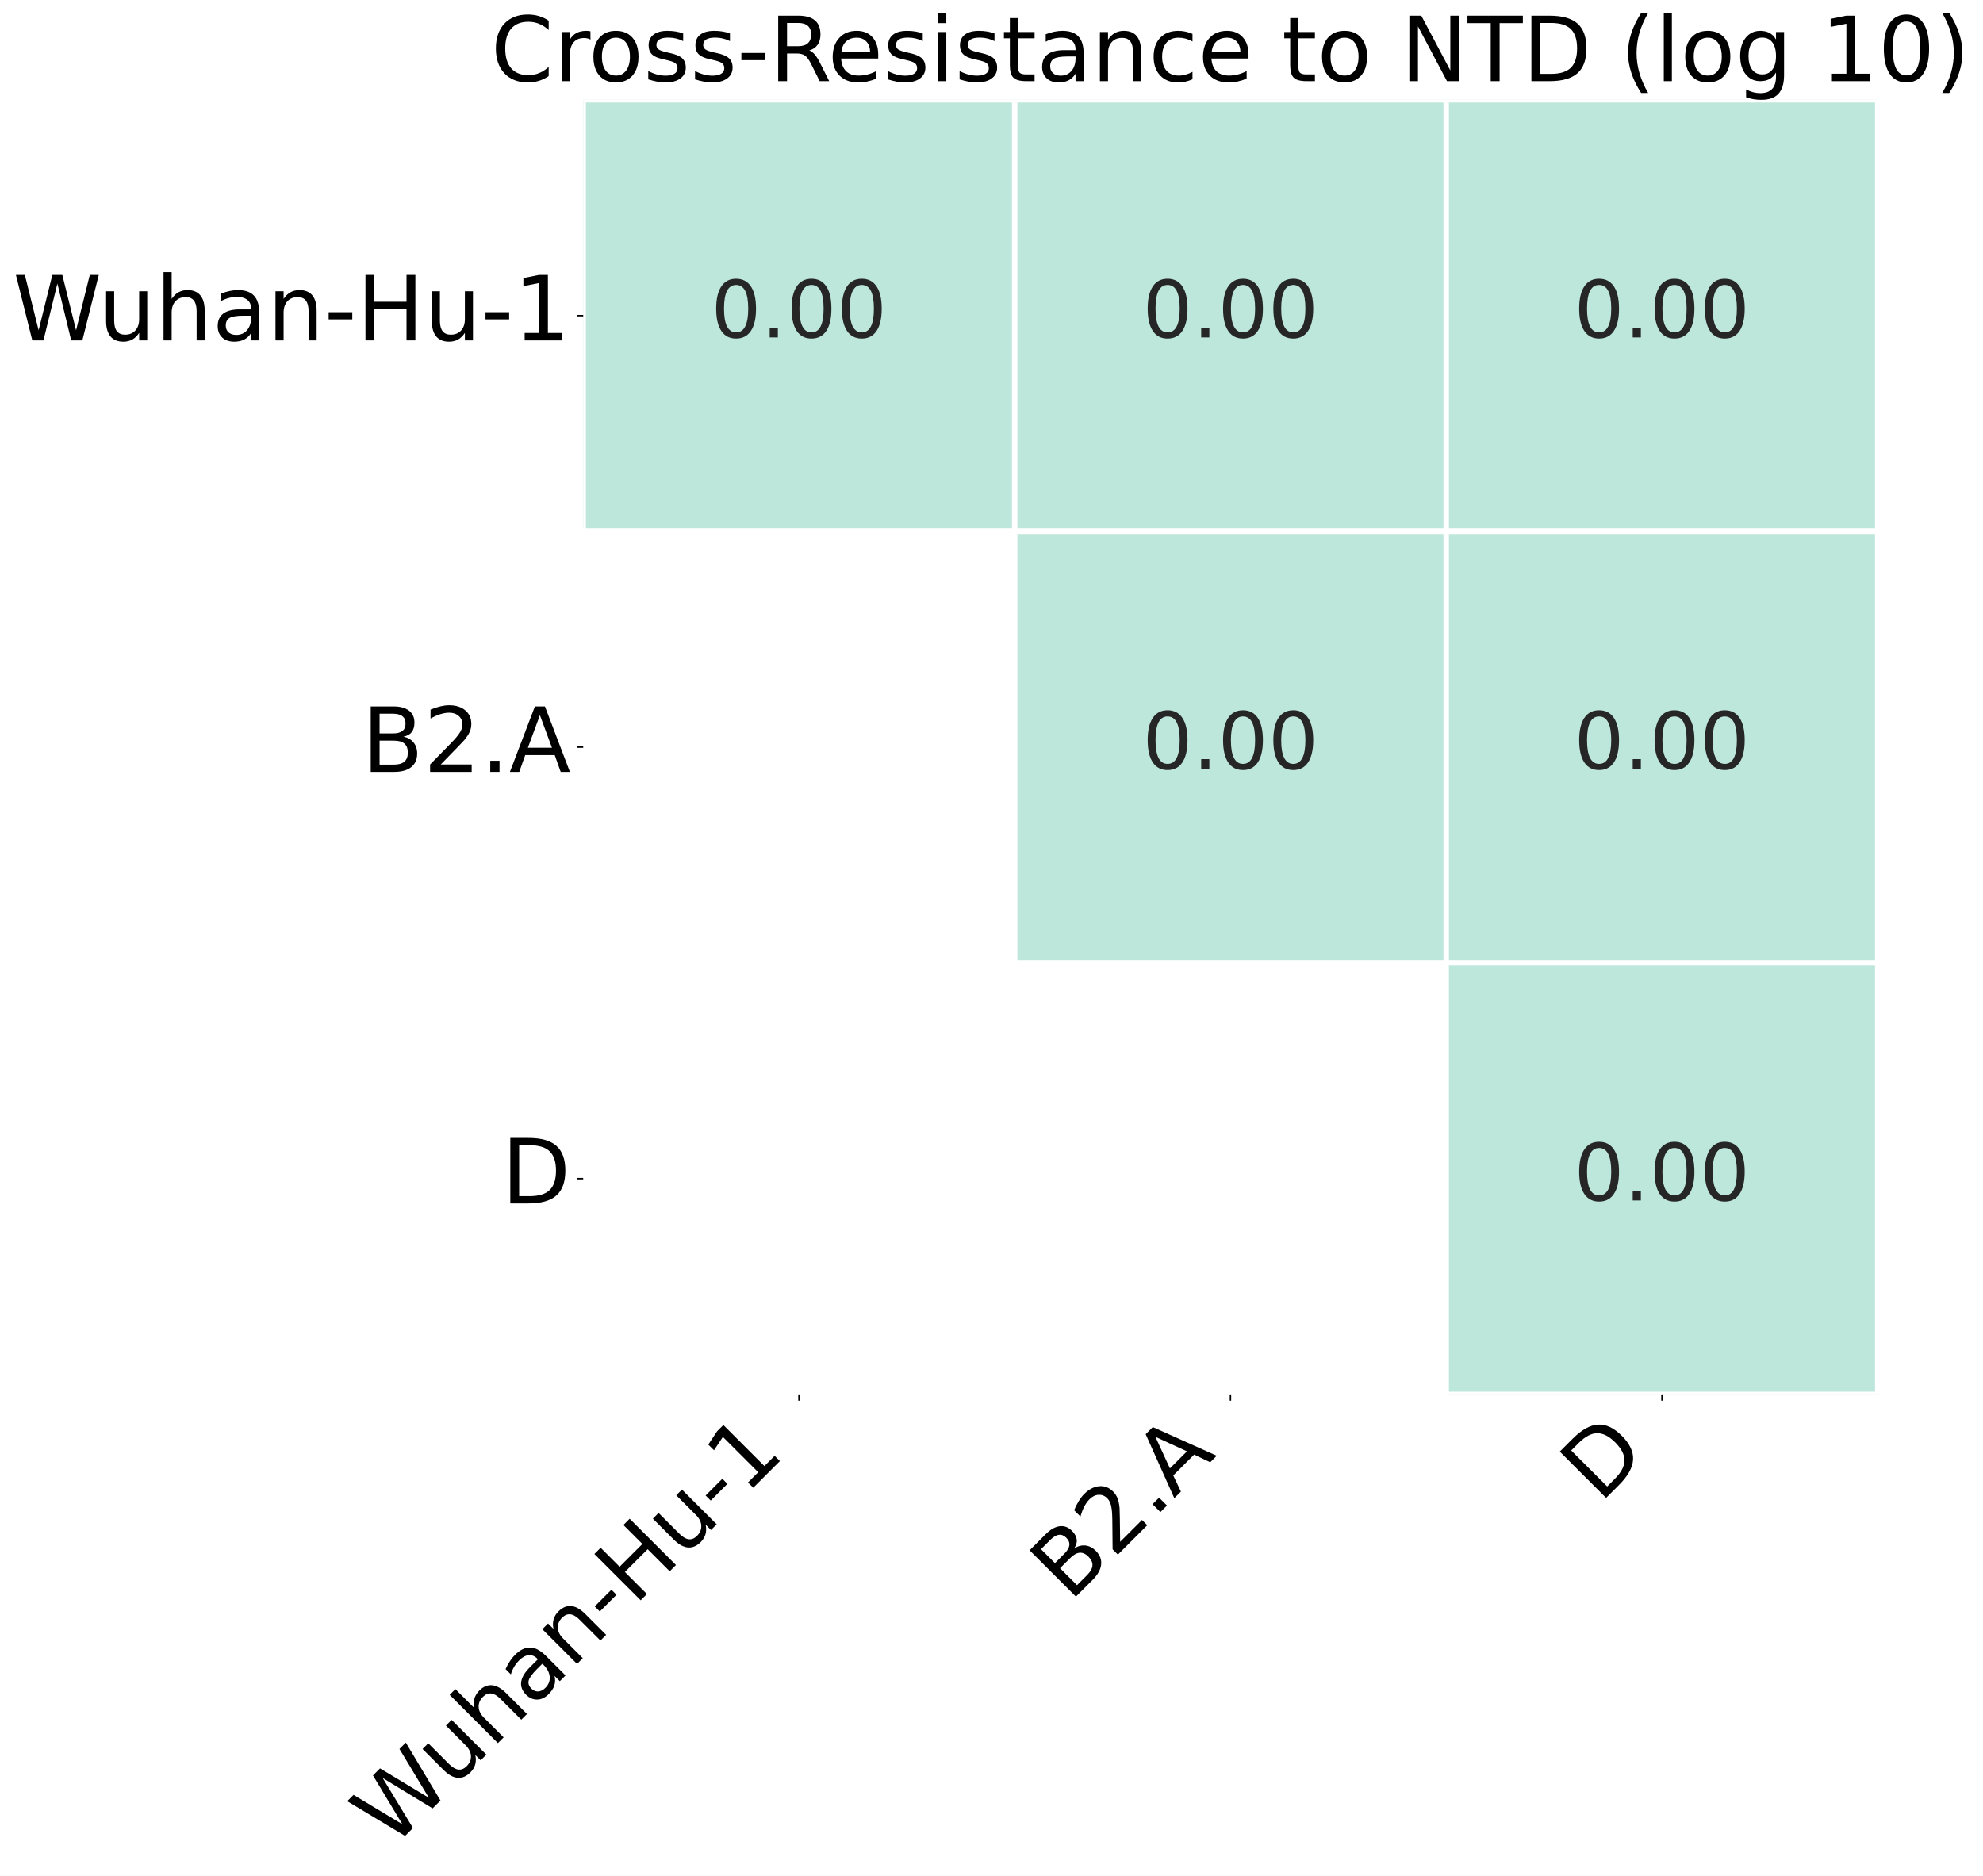
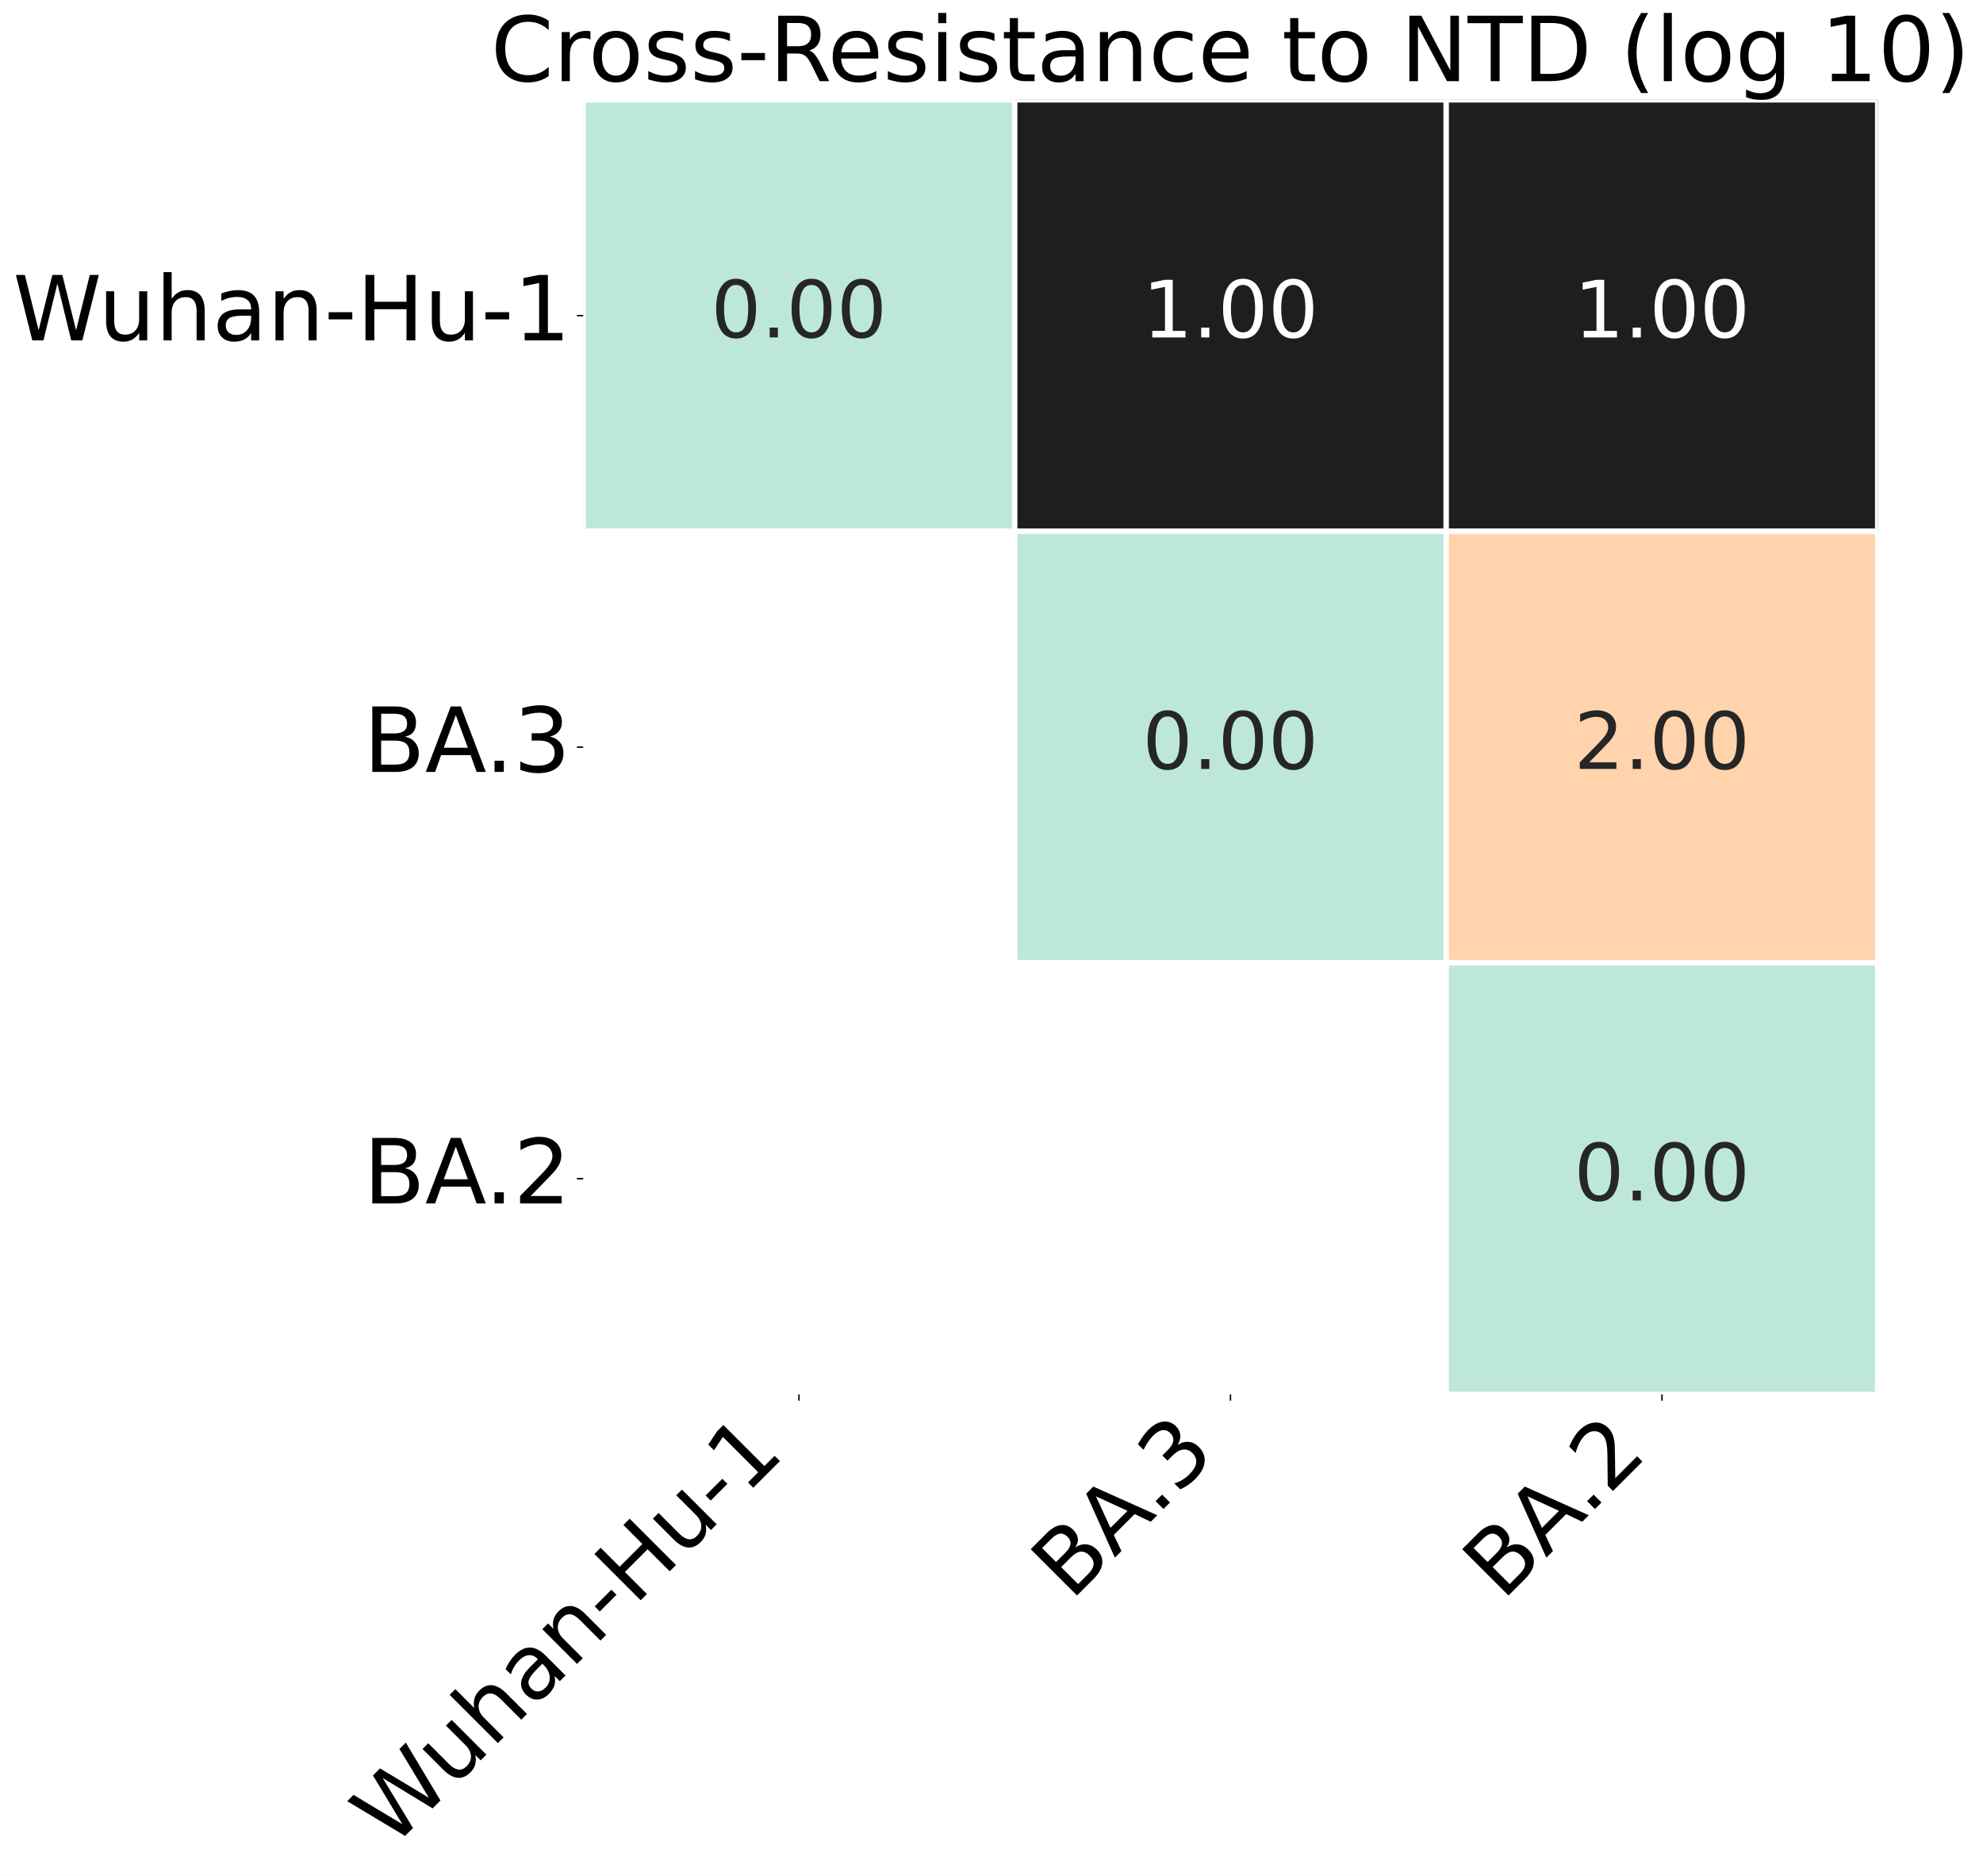
<svg xmlns="http://www.w3.org/2000/svg" xmlns:xlink="http://www.w3.org/1999/xlink" width="1104.053pt" height="1044.29pt" viewBox="0 0 1104.053 1044.29" version="1.1">
  <defs>
    <style type="text/css">*{stroke-linejoin: round; stroke-linecap: butt}</style>
  </defs>
  <g id="figure_1">
    <g id="patch_1">
      <path d="M 0 1044.29  L 1104.053 1044.29  L 1104.053 0  L 0 0  z " style="fill: #ffffff" />
    </g>
    <g id="axes_1">
      <g id="patch_2">
        <path d="M 324.708 776.311  L 1045.428 776.311  L 1045.428 55.591  L 324.708 55.591  z " style="fill: #ffffff" />
      </g>
      <g id="QuadMesh_1">
-         <path d="M 324.708 55.591  L 564.948 55.591  L 564.948 295.831  L 324.708 295.831  L 324.708 55.591  " clip-path="url(#pbcde91e029)" style="fill: #bde7db; stroke: #ffffff; stroke-width: 3" />
-         <path d="M 564.948 55.591  L 805.188 55.591  L 805.188 295.831  L 564.948 295.831  L 564.948 55.591  " clip-path="url(#pbcde91e029)" style="fill: #bde7db; stroke: #ffffff; stroke-width: 3" />
-         <path d="M 805.188 55.591  L 1045.428 55.591  L 1045.428 295.831  L 805.188 295.831  L 805.188 55.591  " clip-path="url(#pbcde91e029)" style="fill: #bde7db; stroke: #ffffff; stroke-width: 3" />
-         <path d="M 324.708 295.831  L 564.948 295.831  L 564.948 536.071  L 324.708 536.071  L 324.708 295.831  " clip-path="url(#pbcde91e029)" style="fill: none; stroke: #ffffff; stroke-width: 3" />
-         <path d="M 564.948 295.831  L 805.188 295.831  L 805.188 536.071  L 564.948 536.071  L 564.948 295.831  " clip-path="url(#pbcde91e029)" style="fill: #bde7db; stroke: #ffffff; stroke-width: 3" />
-         <path d="M 805.188 295.831  L 1045.428 295.831  L 1045.428 536.071  L 805.188 536.071  L 805.188 295.831  " clip-path="url(#pbcde91e029)" style="fill: #bde7db; stroke: #ffffff; stroke-width: 3" />
-         <path d="M 324.708 536.071  L 564.948 536.071  L 564.948 776.311  L 324.708 776.311  L 324.708 536.071  " clip-path="url(#pbcde91e029)" style="fill: none; stroke: #ffffff; stroke-width: 3" />
-         <path d="M 564.948 536.071  L 805.188 536.071  L 805.188 776.311  L 564.948 776.311  L 564.948 536.071  " clip-path="url(#pbcde91e029)" style="fill: none; stroke: #ffffff; stroke-width: 3" />
-         <path d="M 805.188 536.071  L 1045.428 536.071  L 1045.428 776.311  L 805.188 776.311  L 805.188 536.071  " clip-path="url(#pbcde91e029)" style="fill: #bde7db; stroke: #ffffff; stroke-width: 3" />
+         <path d="M 324.708 55.591  L 564.948 55.591  L 564.948 295.831  L 324.708 295.831  L 324.708 55.591  " clip-path="url(#p6e8a8e65ee)" style="fill: #bde7db; stroke: #ffffff; stroke-width: 3" />
+         <path d="M 564.948 55.591  L 805.188 55.591  L 805.188 295.831  L 564.948 295.831  L 564.948 55.591  " clip-path="url(#p6e8a8e65ee)" style="fill: #1f1e1e; stroke: #ffffff; stroke-width: 3" />
+         <path d="M 805.188 55.591  L 1045.428 55.591  L 1045.428 295.831  L 805.188 295.831  L 805.188 55.591  " clip-path="url(#p6e8a8e65ee)" style="fill: #1f1e1e; stroke: #ffffff; stroke-width: 3" />
+         <path d="M 324.708 295.831  L 564.948 295.831  L 564.948 536.071  L 324.708 536.071  L 324.708 295.831  " clip-path="url(#p6e8a8e65ee)" style="fill: none; stroke: #ffffff; stroke-width: 3" />
+         <path d="M 564.948 295.831  L 805.188 295.831  L 805.188 536.071  L 564.948 536.071  L 564.948 295.831  " clip-path="url(#p6e8a8e65ee)" style="fill: #bde7db; stroke: #ffffff; stroke-width: 3" />
+         <path d="M 805.188 295.831  L 1045.428 295.831  L 1045.428 536.071  L 805.188 536.071  L 805.188 295.831  " clip-path="url(#p6e8a8e65ee)" style="fill: #ffd4ac; stroke: #ffffff; stroke-width: 3" />
+         <path d="M 324.708 536.071  L 564.948 536.071  L 564.948 776.311  L 324.708 776.311  L 324.708 536.071  " clip-path="url(#p6e8a8e65ee)" style="fill: none; stroke: #ffffff; stroke-width: 3" />
+         <path d="M 564.948 536.071  L 805.188 536.071  L 805.188 776.311  L 564.948 776.311  L 564.948 536.071  " clip-path="url(#p6e8a8e65ee)" style="fill: none; stroke: #ffffff; stroke-width: 3" />
+         <path d="M 805.188 536.071  L 1045.428 536.071  L 1045.428 776.311  L 805.188 776.311  L 805.188 536.071  " clip-path="url(#p6e8a8e65ee)" style="fill: #bde7db; stroke: #ffffff; stroke-width: 3" />
      </g>
      <g id="matplotlib.axis_1">
        <g id="xtick_1">
          <g id="line2d_1">
            <defs>
-               <path id="m74c49e54db" d="M 0 0  L 0 3.5  " style="stroke: #000000; stroke-width: 0.8" />
+               <path id="m923bc10a06" d="M 0 0  L 0 3.5  " style="stroke: #000000; stroke-width: 0.8" />
            </defs>
            <g>
-               <use xlink:href="#m74c49e54db" x="444.828" y="776.311" style="stroke: #000000; stroke-width: 0.8" />
+               <use xlink:href="#m923bc10a06" x="444.828" y="776.311" style="stroke: #000000; stroke-width: 0.8" />
            </g>
          </g>
          <g id="text_1">
            <g transform="translate(217.9128 1029.737) rotate(-45) scale(0.5 -0.5)">
              <defs>
                <path id="DejaVuSans-57" d="M 213 4666  L 850 4666  L 1831 722  L 2809 4666  L 3519 4666  L 4500 722  L 5478 4666  L 6119 4666  L 4947 0  L 4153 0  L 3169 4050  L 2175 0  L 1381 0  L 213 4666  z " transform="scale(0.015625)" />
                <path id="DejaVuSans-75" d="M 544 1381  L 544 3500  L 1119 3500  L 1119 1403  Q 1119 906 1312 657  Q 1506 409 1894 409  Q 2359 409 2629 706  Q 2900 1003 2900 1516  L 2900 3500  L 3475 3500  L 3475 0  L 2900 0  L 2900 538  Q 2691 219 2414 64  Q 2138 -91 1772 -91  Q 1169 -91 856 284  Q 544 659 544 1381  z M 1991 3584  L 1991 3584  z " transform="scale(0.015625)" />
                <path id="DejaVuSans-68" d="M 3513 2113  L 3513 0  L 2938 0  L 2938 2094  Q 2938 2591 2744 2837  Q 2550 3084 2163 3084  Q 1697 3084 1428 2787  Q 1159 2491 1159 1978  L 1159 0  L 581 0  L 581 4863  L 1159 4863  L 1159 2956  Q 1366 3272 1645 3428  Q 1925 3584 2291 3584  Q 2894 3584 3203 3211  Q 3513 2838 3513 2113  z " transform="scale(0.015625)" />
                <path id="DejaVuSans-61" d="M 2194 1759  Q 1497 1759 1228 1600  Q 959 1441 959 1056  Q 959 750 1161 570  Q 1363 391 1709 391  Q 2188 391 2477 730  Q 2766 1069 2766 1631  L 2766 1759  L 2194 1759  z M 3341 1997  L 3341 0  L 2766 0  L 2766 531  Q 2569 213 2275 61  Q 1981 -91 1556 -91  Q 1019 -91 701 211  Q 384 513 384 1019  Q 384 1609 779 1909  Q 1175 2209 1959 2209  L 2766 2209  L 2766 2266  Q 2766 2663 2505 2880  Q 2244 3097 1772 3097  Q 1472 3097 1187 3025  Q 903 2953 641 2809  L 641 3341  Q 956 3463 1253 3523  Q 1550 3584 1831 3584  Q 2591 3584 2966 3190  Q 3341 2797 3341 1997  z " transform="scale(0.015625)" />
                <path id="DejaVuSans-6e" d="M 3513 2113  L 3513 0  L 2938 0  L 2938 2094  Q 2938 2591 2744 2837  Q 2550 3084 2163 3084  Q 1697 3084 1428 2787  Q 1159 2491 1159 1978  L 1159 0  L 581 0  L 581 3500  L 1159 3500  L 1159 2956  Q 1366 3272 1645 3428  Q 1925 3584 2291 3584  Q 2894 3584 3203 3211  Q 3513 2838 3513 2113  z " transform="scale(0.015625)" />
                <path id="DejaVuSans-2d" d="M 313 2009  L 1997 2009  L 1997 1497  L 313 1497  L 313 2009  z " transform="scale(0.015625)" />
                <path id="DejaVuSans-48" d="M 628 4666  L 1259 4666  L 1259 2753  L 3553 2753  L 3553 4666  L 4184 4666  L 4184 0  L 3553 0  L 3553 2222  L 1259 2222  L 1259 0  L 628 0  L 628 4666  z " transform="scale(0.015625)" />
                <path id="DejaVuSans-31" d="M 794 531  L 1825 531  L 1825 4091  L 703 3866  L 703 4441  L 1819 4666  L 2450 4666  L 2450 531  L 3481 531  L 3481 0  L 794 0  L 794 531  z " transform="scale(0.015625)" />
              </defs>
              <use xlink:href="#DejaVuSans-57" />
              <use xlink:href="#DejaVuSans-75" x="95.252" />
              <use xlink:href="#DejaVuSans-68" x="158.631" />
              <use xlink:href="#DejaVuSans-61" x="222.01" />
              <use xlink:href="#DejaVuSans-6e" x="283.289" />
              <use xlink:href="#DejaVuSans-2d" x="346.668" />
              <use xlink:href="#DejaVuSans-48" x="382.752" />
              <use xlink:href="#DejaVuSans-75" x="457.947" />
              <use xlink:href="#DejaVuSans-2d" x="521.326" />
              <use xlink:href="#DejaVuSans-31" x="557.41" />
            </g>
          </g>
        </g>
        <g id="xtick_2">
          <g id="line2d_2">
            <g>
-               <use xlink:href="#m74c49e54db" x="685.068" y="776.311" style="stroke: #000000; stroke-width: 0.8" />
+               <use xlink:href="#m923bc10a06" x="685.068" y="776.311" style="stroke: #000000; stroke-width: 0.8" />
            </g>
          </g>
          <g id="text_2">
-             <g transform="translate(595.5415 892.3487) rotate(-45) scale(0.5 -0.5)">
+             <g transform="translate(596.1602 891.73) rotate(-45) scale(0.5 -0.5)">
              <defs>
                <path id="DejaVuSans-42" d="M 1259 2228  L 1259 519  L 2272 519  Q 2781 519 3026 730  Q 3272 941 3272 1375  Q 3272 1813 3026 2020  Q 2781 2228 2272 2228  L 1259 2228  z M 1259 4147  L 1259 2741  L 2194 2741  Q 2656 2741 2882 2914  Q 3109 3088 3109 3444  Q 3109 3797 2882 3972  Q 2656 4147 2194 4147  L 1259 4147  z M 628 4666  L 2241 4666  Q 2963 4666 3353 4366  Q 3744 4066 3744 3513  Q 3744 3084 3544 2831  Q 3344 2578 2956 2516  Q 3422 2416 3680 2098  Q 3938 1781 3938 1306  Q 3938 681 3513 340  Q 3088 0 2303 0  L 628 0  L 628 4666  z " transform="scale(0.015625)" />
-                 <path id="DejaVuSans-32" d="M 1228 531  L 3431 531  L 3431 0  L 469 0  L 469 531  Q 828 903 1448 1529  Q 2069 2156 2228 2338  Q 2531 2678 2651 2914  Q 2772 3150 2772 3378  Q 2772 3750 2511 3984  Q 2250 4219 1831 4219  Q 1534 4219 1204 4116  Q 875 4013 500 3803  L 500 4441  Q 881 4594 1212 4672  Q 1544 4750 1819 4750  Q 2544 4750 2975 4387  Q 3406 4025 3406 3419  Q 3406 3131 3298 2873  Q 3191 2616 2906 2266  Q 2828 2175 2409 1742  Q 1991 1309 1228 531  z " transform="scale(0.015625)" />
+                 <path id="DejaVuSans-41" d="M 2188 4044  L 1331 1722  L 3047 1722  L 2188 4044  z M 1831 4666  L 2547 4666  L 4325 0  L 3669 0  L 3244 1197  L 1141 1197  L 716 0  L 50 0  L 1831 4666  z " transform="scale(0.015625)" />
                <path id="DejaVuSans-2e" d="M 684 794  L 1344 794  L 1344 0  L 684 0  L 684 794  z " transform="scale(0.015625)" />
-                 <path id="DejaVuSans-41" d="M 2188 4044  L 1331 1722  L 3047 1722  L 2188 4044  z M 1831 4666  L 2547 4666  L 4325 0  L 3669 0  L 3244 1197  L 1141 1197  L 716 0  L 50 0  L 1831 4666  z " transform="scale(0.015625)" />
+                 <path id="DejaVuSans-33" d="M 2597 2516  Q 3050 2419 3304 2112  Q 3559 1806 3559 1356  Q 3559 666 3084 287  Q 2609 -91 1734 -91  Q 1441 -91 1130 -33  Q 819 25 488 141  L 488 750  Q 750 597 1062 519  Q 1375 441 1716 441  Q 2309 441 2620 675  Q 2931 909 2931 1356  Q 2931 1769 2642 2001  Q 2353 2234 1838 2234  L 1294 2234  L 1294 2753  L 1863 2753  Q 2328 2753 2575 2939  Q 2822 3125 2822 3475  Q 2822 3834 2567 4026  Q 2313 4219 1838 4219  Q 1578 4219 1281 4162  Q 984 4106 628 3988  L 628 4550  Q 988 4650 1302 4700  Q 1616 4750 1894 4750  Q 2613 4750 3031 4423  Q 3450 4097 3450 3541  Q 3450 3153 3228 2886  Q 3006 2619 2597 2516  z " transform="scale(0.015625)" />
              </defs>
              <use xlink:href="#DejaVuSans-42" />
-               <use xlink:href="#DejaVuSans-32" x="68.604" />
-               <use xlink:href="#DejaVuSans-2e" x="132.227" />
-               <use xlink:href="#DejaVuSans-41" x="164.014" />
+               <use xlink:href="#DejaVuSans-41" x="68.604" />
+               <use xlink:href="#DejaVuSans-2e" x="135.262" />
+               <use xlink:href="#DejaVuSans-33" x="167.049" />
            </g>
          </g>
        </g>
        <g id="xtick_3">
          <g id="line2d_3">
            <g>
-               <use xlink:href="#m74c49e54db" x="925.308" y="776.311" style="stroke: #000000; stroke-width: 0.8" />
+               <use xlink:href="#m923bc10a06" x="925.308" y="776.311" style="stroke: #000000; stroke-width: 0.8" />
            </g>
          </g>
          <g id="text_3">
-             <g transform="translate(890.7314 837.3988) rotate(-45) scale(0.5 -0.5)">
+             <g transform="translate(836.4002 891.73) rotate(-45) scale(0.5 -0.5)">
              <defs>
-                 <path id="DejaVuSans-44" d="M 1259 4147  L 1259 519  L 2022 519  Q 2988 519 3436 956  Q 3884 1394 3884 2338  Q 3884 3275 3436 3711  Q 2988 4147 2022 4147  L 1259 4147  z M 628 4666  L 1925 4666  Q 3281 4666 3915 4102  Q 4550 3538 4550 2338  Q 4550 1131 3912 565  Q 3275 0 1925 0  L 628 0  L 628 4666  z " transform="scale(0.015625)" />
+                 <path id="DejaVuSans-32" d="M 1228 531  L 3431 531  L 3431 0  L 469 0  L 469 531  Q 828 903 1448 1529  Q 2069 2156 2228 2338  Q 2531 2678 2651 2914  Q 2772 3150 2772 3378  Q 2772 3750 2511 3984  Q 2250 4219 1831 4219  Q 1534 4219 1204 4116  Q 875 4013 500 3803  L 500 4441  Q 881 4594 1212 4672  Q 1544 4750 1819 4750  Q 2544 4750 2975 4387  Q 3406 4025 3406 3419  Q 3406 3131 3298 2873  Q 3191 2616 2906 2266  Q 2828 2175 2409 1742  Q 1991 1309 1228 531  z " transform="scale(0.015625)" />
              </defs>
-               <use xlink:href="#DejaVuSans-44" />
+               <use xlink:href="#DejaVuSans-42" />
+               <use xlink:href="#DejaVuSans-41" x="68.604" />
+               <use xlink:href="#DejaVuSans-2e" x="135.262" />
+               <use xlink:href="#DejaVuSans-32" x="167.049" />
            </g>
          </g>
        </g>
      </g>
      <g id="matplotlib.axis_2">
        <g id="ytick_1">
          <g id="line2d_4">
            <defs>
-               <path id="mc74f0afe2e" d="M 0 0  L -3.5 0  " style="stroke: #000000; stroke-width: 0.8" />
+               <path id="me9ef46b65c" d="M 0 0  L -3.5 0  " style="stroke: #000000; stroke-width: 0.8" />
            </defs>
            <g>
-               <use xlink:href="#mc74f0afe2e" x="324.708" y="175.711" style="stroke: #000000; stroke-width: 0.8" />
+               <use xlink:href="#me9ef46b65c" x="324.708" y="175.711" style="stroke: #000000; stroke-width: 0.8" />
            </g>
          </g>
          <g id="text_4">
            <g transform="translate(7.2 189.5075) scale(0.5 -0.5)">
              <use xlink:href="#DejaVuSans-57" />
              <use xlink:href="#DejaVuSans-75" x="95.252" />
              <use xlink:href="#DejaVuSans-68" x="158.631" />
              <use xlink:href="#DejaVuSans-61" x="222.01" />
              <use xlink:href="#DejaVuSans-6e" x="283.289" />
              <use xlink:href="#DejaVuSans-2d" x="346.668" />
              <use xlink:href="#DejaVuSans-48" x="382.752" />
              <use xlink:href="#DejaVuSans-75" x="457.947" />
              <use xlink:href="#DejaVuSans-2d" x="521.326" />
              <use xlink:href="#DejaVuSans-31" x="557.41" />
            </g>
          </g>
        </g>
        <g id="ytick_2">
          <g id="line2d_5">
            <g>
-               <use xlink:href="#mc74f0afe2e" x="324.708" y="415.951" style="stroke: #000000; stroke-width: 0.8" />
+               <use xlink:href="#me9ef46b65c" x="324.708" y="415.951" style="stroke: #000000; stroke-width: 0.8" />
            </g>
          </g>
          <g id="text_5">
-             <g transform="translate(201.4969 429.7475) scale(0.5 -0.5)">
-               <use xlink:href="#DejaVuSans-42" />
-               <use xlink:href="#DejaVuSans-32" x="68.604" />
-               <use xlink:href="#DejaVuSans-2e" x="132.227" />
-               <use xlink:href="#DejaVuSans-41" x="164.014" />
+             <g transform="translate(202.3719 429.7475) scale(0.5 -0.5)">
+               <use xlink:href="#DejaVuSans-42" />
+               <use xlink:href="#DejaVuSans-41" x="68.604" />
+               <use xlink:href="#DejaVuSans-2e" x="135.262" />
+               <use xlink:href="#DejaVuSans-33" x="167.049" />
            </g>
          </g>
        </g>
        <g id="ytick_3">
          <g id="line2d_6">
            <g>
-               <use xlink:href="#mc74f0afe2e" x="324.708" y="656.191" style="stroke: #000000; stroke-width: 0.8" />
+               <use xlink:href="#me9ef46b65c" x="324.708" y="656.191" style="stroke: #000000; stroke-width: 0.8" />
            </g>
          </g>
          <g id="text_6">
-             <g transform="translate(279.2078 669.9875) scale(0.5 -0.5)">
-               <use xlink:href="#DejaVuSans-44" />
+             <g transform="translate(202.3719 669.9875) scale(0.5 -0.5)">
+               <use xlink:href="#DejaVuSans-42" />
+               <use xlink:href="#DejaVuSans-41" x="68.604" />
+               <use xlink:href="#DejaVuSans-2e" x="135.262" />
+               <use xlink:href="#DejaVuSans-32" x="167.049" />
            </g>
          </g>
        </g>
      </g>
      <g id="text_7">
        <g style="fill: #262626" transform="translate(395.8434 187.8519) scale(0.44 -0.44)">
          <defs>
            <path id="DejaVuSans-30" d="M 2034 4250  Q 1547 4250 1301 3770  Q 1056 3291 1056 2328  Q 1056 1369 1301 889  Q 1547 409 2034 409  Q 2525 409 2770 889  Q 3016 1369 3016 2328  Q 3016 3291 2770 3770  Q 2525 4250 2034 4250  z M 2034 4750  Q 2819 4750 3233 4129  Q 3647 3509 3647 2328  Q 3647 1150 3233 529  Q 2819 -91 2034 -91  Q 1250 -91 836 529  Q 422 1150 422 2328  Q 422 3509 836 4129  Q 1250 4750 2034 4750  z " transform="scale(0.015625)" />
          </defs>
          <use xlink:href="#DejaVuSans-30" />
          <use xlink:href="#DejaVuSans-2e" x="63.623" />
          <use xlink:href="#DejaVuSans-30" x="95.41" />
          <use xlink:href="#DejaVuSans-30" x="159.033" />
        </g>
      </g>
      <g id="text_8">
-         <g style="fill: #262626" transform="translate(636.0834 187.8519) scale(0.44 -0.44)">
-           <use xlink:href="#DejaVuSans-30" />
+         <g style="fill: #ffffff" transform="translate(636.0834 187.8519) scale(0.44 -0.44)">
+           <use xlink:href="#DejaVuSans-31" />
          <use xlink:href="#DejaVuSans-2e" x="63.623" />
          <use xlink:href="#DejaVuSans-30" x="95.41" />
          <use xlink:href="#DejaVuSans-30" x="159.033" />
        </g>
      </g>
      <g id="text_9">
-         <g style="fill: #262626" transform="translate(876.3234 187.8519) scale(0.44 -0.44)">
-           <use xlink:href="#DejaVuSans-30" />
+         <g style="fill: #ffffff" transform="translate(876.3234 187.8519) scale(0.44 -0.44)">
+           <use xlink:href="#DejaVuSans-31" />
          <use xlink:href="#DejaVuSans-2e" x="63.623" />
          <use xlink:href="#DejaVuSans-30" x="95.41" />
          <use xlink:href="#DejaVuSans-30" x="159.033" />
        </g>
      </g>
      <g id="text_10">
        <g style="fill: #262626" transform="translate(636.0834 428.0919) scale(0.44 -0.44)">
          <use xlink:href="#DejaVuSans-30" />
          <use xlink:href="#DejaVuSans-2e" x="63.623" />
          <use xlink:href="#DejaVuSans-30" x="95.41" />
          <use xlink:href="#DejaVuSans-30" x="159.033" />
        </g>
      </g>
      <g id="text_11">
        <g style="fill: #262626" transform="translate(876.3234 428.0919) scale(0.44 -0.44)">
-           <use xlink:href="#DejaVuSans-30" />
+           <use xlink:href="#DejaVuSans-32" />
          <use xlink:href="#DejaVuSans-2e" x="63.623" />
          <use xlink:href="#DejaVuSans-30" x="95.41" />
          <use xlink:href="#DejaVuSans-30" x="159.033" />
        </g>
      </g>
      <g id="text_12">
        <g style="fill: #262626" transform="translate(876.3234 668.3319) scale(0.44 -0.44)">
          <use xlink:href="#DejaVuSans-30" />
          <use xlink:href="#DejaVuSans-2e" x="63.623" />
          <use xlink:href="#DejaVuSans-30" x="95.41" />
          <use xlink:href="#DejaVuSans-30" x="159.033" />
        </g>
      </g>
      <g id="text_13">
        <g transform="translate(273.2827 45.19219) scale(0.5 -0.5)">
          <defs>
            <path id="DejaVuSans-43" d="M 4122 4306  L 4122 3641  Q 3803 3938 3442 4084  Q 3081 4231 2675 4231  Q 1875 4231 1450 3742  Q 1025 3253 1025 2328  Q 1025 1406 1450 917  Q 1875 428 2675 428  Q 3081 428 3442 575  Q 3803 722 4122 1019  L 4122 359  Q 3791 134 3420 21  Q 3050 -91 2638 -91  Q 1578 -91 968 557  Q 359 1206 359 2328  Q 359 3453 968 4101  Q 1578 4750 2638 4750  Q 3056 4750 3426 4639  Q 3797 4528 4122 4306  z " transform="scale(0.015625)" />
            <path id="DejaVuSans-72" d="M 2631 2963  Q 2534 3019 2420 3045  Q 2306 3072 2169 3072  Q 1681 3072 1420 2755  Q 1159 2438 1159 1844  L 1159 0  L 581 0  L 581 3500  L 1159 3500  L 1159 2956  Q 1341 3275 1631 3429  Q 1922 3584 2338 3584  Q 2397 3584 2469 3576  Q 2541 3569 2628 3553  L 2631 2963  z " transform="scale(0.015625)" />
            <path id="DejaVuSans-6f" d="M 1959 3097  Q 1497 3097 1228 2736  Q 959 2375 959 1747  Q 959 1119 1226 758  Q 1494 397 1959 397  Q 2419 397 2687 759  Q 2956 1122 2956 1747  Q 2956 2369 2687 2733  Q 2419 3097 1959 3097  z M 1959 3584  Q 2709 3584 3137 3096  Q 3566 2609 3566 1747  Q 3566 888 3137 398  Q 2709 -91 1959 -91  Q 1206 -91 779 398  Q 353 888 353 1747  Q 353 2609 779 3096  Q 1206 3584 1959 3584  z " transform="scale(0.015625)" />
            <path id="DejaVuSans-73" d="M 2834 3397  L 2834 2853  Q 2591 2978 2328 3040  Q 2066 3103 1784 3103  Q 1356 3103 1142 2972  Q 928 2841 928 2578  Q 928 2378 1081 2264  Q 1234 2150 1697 2047  L 1894 2003  Q 2506 1872 2764 1633  Q 3022 1394 3022 966  Q 3022 478 2636 193  Q 2250 -91 1575 -91  Q 1294 -91 989 -36  Q 684 19 347 128  L 347 722  Q 666 556 975 473  Q 1284 391 1588 391  Q 1994 391 2212 530  Q 2431 669 2431 922  Q 2431 1156 2273 1281  Q 2116 1406 1581 1522  L 1381 1569  Q 847 1681 609 1914  Q 372 2147 372 2553  Q 372 3047 722 3315  Q 1072 3584 1716 3584  Q 2034 3584 2315 3537  Q 2597 3491 2834 3397  z " transform="scale(0.015625)" />
            <path id="DejaVuSans-52" d="M 2841 2188  Q 3044 2119 3236 1894  Q 3428 1669 3622 1275  L 4263 0  L 3584 0  L 2988 1197  Q 2756 1666 2539 1819  Q 2322 1972 1947 1972  L 1259 1972  L 1259 0  L 628 0  L 628 4666  L 2053 4666  Q 2853 4666 3247 4331  Q 3641 3997 3641 3322  Q 3641 2881 3436 2590  Q 3231 2300 2841 2188  z M 1259 4147  L 1259 2491  L 2053 2491  Q 2509 2491 2742 2702  Q 2975 2913 2975 3322  Q 2975 3731 2742 3939  Q 2509 4147 2053 4147  L 1259 4147  z " transform="scale(0.015625)" />
            <path id="DejaVuSans-65" d="M 3597 1894  L 3597 1613  L 953 1613  Q 991 1019 1311 708  Q 1631 397 2203 397  Q 2534 397 2845 478  Q 3156 559 3463 722  L 3463 178  Q 3153 47 2828 -22  Q 2503 -91 2169 -91  Q 1331 -91 842 396  Q 353 884 353 1716  Q 353 2575 817 3079  Q 1281 3584 2069 3584  Q 2775 3584 3186 3129  Q 3597 2675 3597 1894  z M 3022 2063  Q 3016 2534 2758 2815  Q 2500 3097 2075 3097  Q 1594 3097 1305 2825  Q 1016 2553 972 2059  L 3022 2063  z " transform="scale(0.015625)" />
            <path id="DejaVuSans-69" d="M 603 3500  L 1178 3500  L 1178 0  L 603 0  L 603 3500  z M 603 4863  L 1178 4863  L 1178 4134  L 603 4134  L 603 4863  z " transform="scale(0.015625)" />
            <path id="DejaVuSans-74" d="M 1172 4494  L 1172 3500  L 2356 3500  L 2356 3053  L 1172 3053  L 1172 1153  Q 1172 725 1289 603  Q 1406 481 1766 481  L 2356 481  L 2356 0  L 1766 0  Q 1100 0 847 248  Q 594 497 594 1153  L 594 3053  L 172 3053  L 172 3500  L 594 3500  L 594 4494  L 1172 4494  z " transform="scale(0.015625)" />
            <path id="DejaVuSans-63" d="M 3122 3366  L 3122 2828  Q 2878 2963 2633 3030  Q 2388 3097 2138 3097  Q 1578 3097 1268 2742  Q 959 2388 959 1747  Q 959 1106 1268 751  Q 1578 397 2138 397  Q 2388 397 2633 464  Q 2878 531 3122 666  L 3122 134  Q 2881 22 2623 -34  Q 2366 -91 2075 -91  Q 1284 -91 818 406  Q 353 903 353 1747  Q 353 2603 823 3093  Q 1294 3584 2113 3584  Q 2378 3584 2631 3529  Q 2884 3475 3122 3366  z " transform="scale(0.015625)" />
            <path id="DejaVuSans-20" transform="scale(0.015625)" />
            <path id="DejaVuSans-4e" d="M 628 4666  L 1478 4666  L 3547 763  L 3547 4666  L 4159 4666  L 4159 0  L 3309 0  L 1241 3903  L 1241 0  L 628 0  L 628 4666  z " transform="scale(0.015625)" />
            <path id="DejaVuSans-54" d="M -19 4666  L 3928 4666  L 3928 4134  L 2272 4134  L 2272 0  L 1638 0  L 1638 4134  L -19 4134  L -19 4666  z " transform="scale(0.015625)" />
+             <path id="DejaVuSans-44" d="M 1259 4147  L 1259 519  L 2022 519  Q 2988 519 3436 956  Q 3884 1394 3884 2338  Q 3884 3275 3436 3711  Q 2988 4147 2022 4147  L 1259 4147  z M 628 4666  L 1925 4666  Q 3281 4666 3915 4102  Q 4550 3538 4550 2338  Q 4550 1131 3912 565  Q 3275 0 1925 0  L 628 0  L 628 4666  z " transform="scale(0.015625)" />
            <path id="DejaVuSans-28" d="M 1984 4856  Q 1566 4138 1362 3434  Q 1159 2731 1159 2009  Q 1159 1288 1364 580  Q 1569 -128 1984 -844  L 1484 -844  Q 1016 -109 783 600  Q 550 1309 550 2009  Q 550 2706 781 3412  Q 1013 4119 1484 4856  L 1984 4856  z " transform="scale(0.015625)" />
            <path id="DejaVuSans-6c" d="M 603 4863  L 1178 4863  L 1178 0  L 603 0  L 603 4863  z " transform="scale(0.015625)" />
            <path id="DejaVuSans-67" d="M 2906 1791  Q 2906 2416 2648 2759  Q 2391 3103 1925 3103  Q 1463 3103 1205 2759  Q 947 2416 947 1791  Q 947 1169 1205 825  Q 1463 481 1925 481  Q 2391 481 2648 825  Q 2906 1169 2906 1791  z M 3481 434  Q 3481 -459 3084 -895  Q 2688 -1331 1869 -1331  Q 1566 -1331 1297 -1286  Q 1028 -1241 775 -1147  L 775 -588  Q 1028 -725 1275 -790  Q 1522 -856 1778 -856  Q 2344 -856 2625 -561  Q 2906 -266 2906 331  L 2906 616  Q 2728 306 2450 153  Q 2172 0 1784 0  Q 1141 0 747 490  Q 353 981 353 1791  Q 353 2603 747 3093  Q 1141 3584 1784 3584  Q 2172 3584 2450 3431  Q 2728 3278 2906 2969  L 2906 3500  L 3481 3500  L 3481 434  z " transform="scale(0.015625)" />
            <path id="DejaVuSans-29" d="M 513 4856  L 1013 4856  Q 1481 4119 1714 3412  Q 1947 2706 1947 2009  Q 1947 1309 1714 600  Q 1481 -109 1013 -844  L 513 -844  Q 928 -128 1133 580  Q 1338 1288 1338 2009  Q 1338 2731 1133 3434  Q 928 4138 513 4856  z " transform="scale(0.015625)" />
          </defs>
          <use xlink:href="#DejaVuSans-43" />
          <use xlink:href="#DejaVuSans-72" x="69.824" />
          <use xlink:href="#DejaVuSans-6f" x="108.688" />
          <use xlink:href="#DejaVuSans-73" x="169.869" />
          <use xlink:href="#DejaVuSans-73" x="221.969" />
          <use xlink:href="#DejaVuSans-2d" x="274.068" />
          <use xlink:href="#DejaVuSans-52" x="310.152" />
          <use xlink:href="#DejaVuSans-65" x="375.135" />
          <use xlink:href="#DejaVuSans-73" x="436.658" />
          <use xlink:href="#DejaVuSans-69" x="488.758" />
          <use xlink:href="#DejaVuSans-73" x="516.541" />
          <use xlink:href="#DejaVuSans-74" x="568.641" />
          <use xlink:href="#DejaVuSans-61" x="607.85" />
          <use xlink:href="#DejaVuSans-6e" x="669.129" />
          <use xlink:href="#DejaVuSans-63" x="732.508" />
          <use xlink:href="#DejaVuSans-65" x="787.488" />
          <use xlink:href="#DejaVuSans-20" x="849.012" />
          <use xlink:href="#DejaVuSans-74" x="880.799" />
          <use xlink:href="#DejaVuSans-6f" x="920.008" />
          <use xlink:href="#DejaVuSans-20" x="981.189" />
          <use xlink:href="#DejaVuSans-4e" x="1012.977" />
          <use xlink:href="#DejaVuSans-54" x="1087.781" />
          <use xlink:href="#DejaVuSans-44" x="1148.865" />
          <use xlink:href="#DejaVuSans-20" x="1225.867" />
          <use xlink:href="#DejaVuSans-28" x="1257.654" />
          <use xlink:href="#DejaVuSans-6c" x="1296.668" />
          <use xlink:href="#DejaVuSans-6f" x="1324.451" />
          <use xlink:href="#DejaVuSans-67" x="1385.633" />
          <use xlink:href="#DejaVuSans-20" x="1449.109" />
          <use xlink:href="#DejaVuSans-31" x="1480.896" />
          <use xlink:href="#DejaVuSans-30" x="1544.52" />
          <use xlink:href="#DejaVuSans-29" x="1608.143" />
        </g>
      </g>
    </g>
  </g>
  <defs>
-     <clipPath id="pbcde91e029">
+     <clipPath id="p6e8a8e65ee">
      <rect x="324.708" y="55.591" width="720.72" height="720.72" />
    </clipPath>
  </defs>
</svg>
